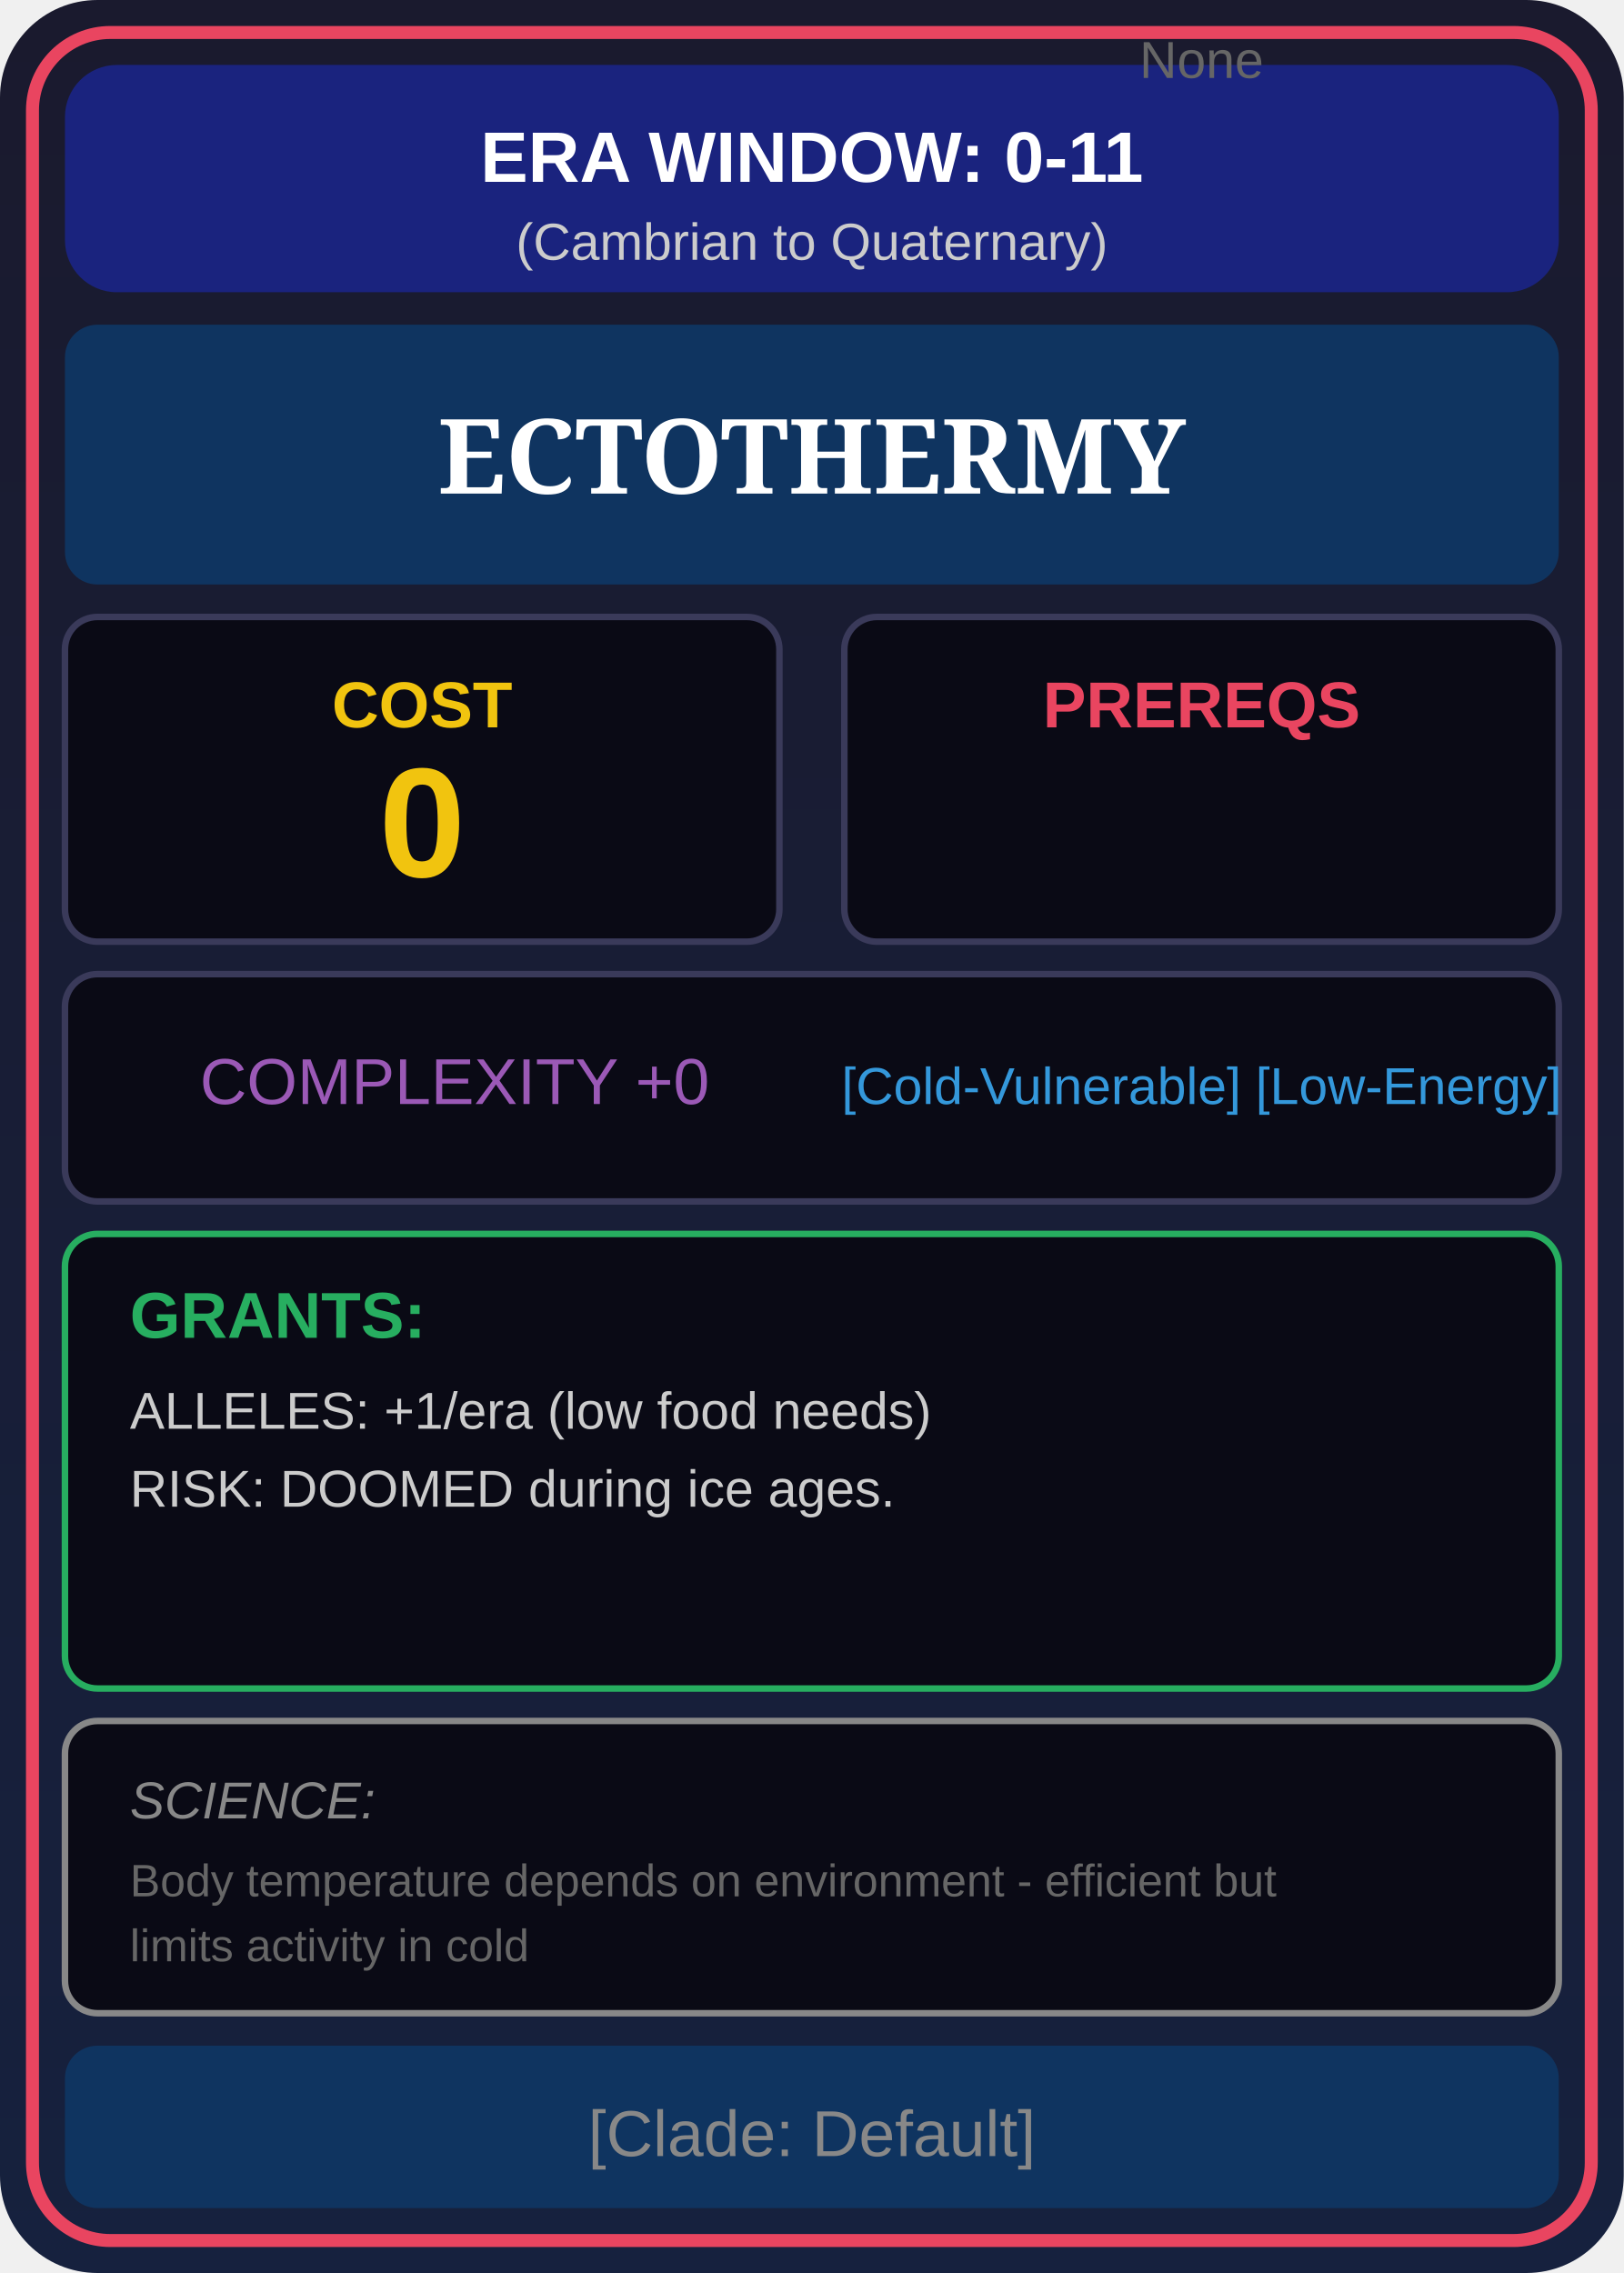
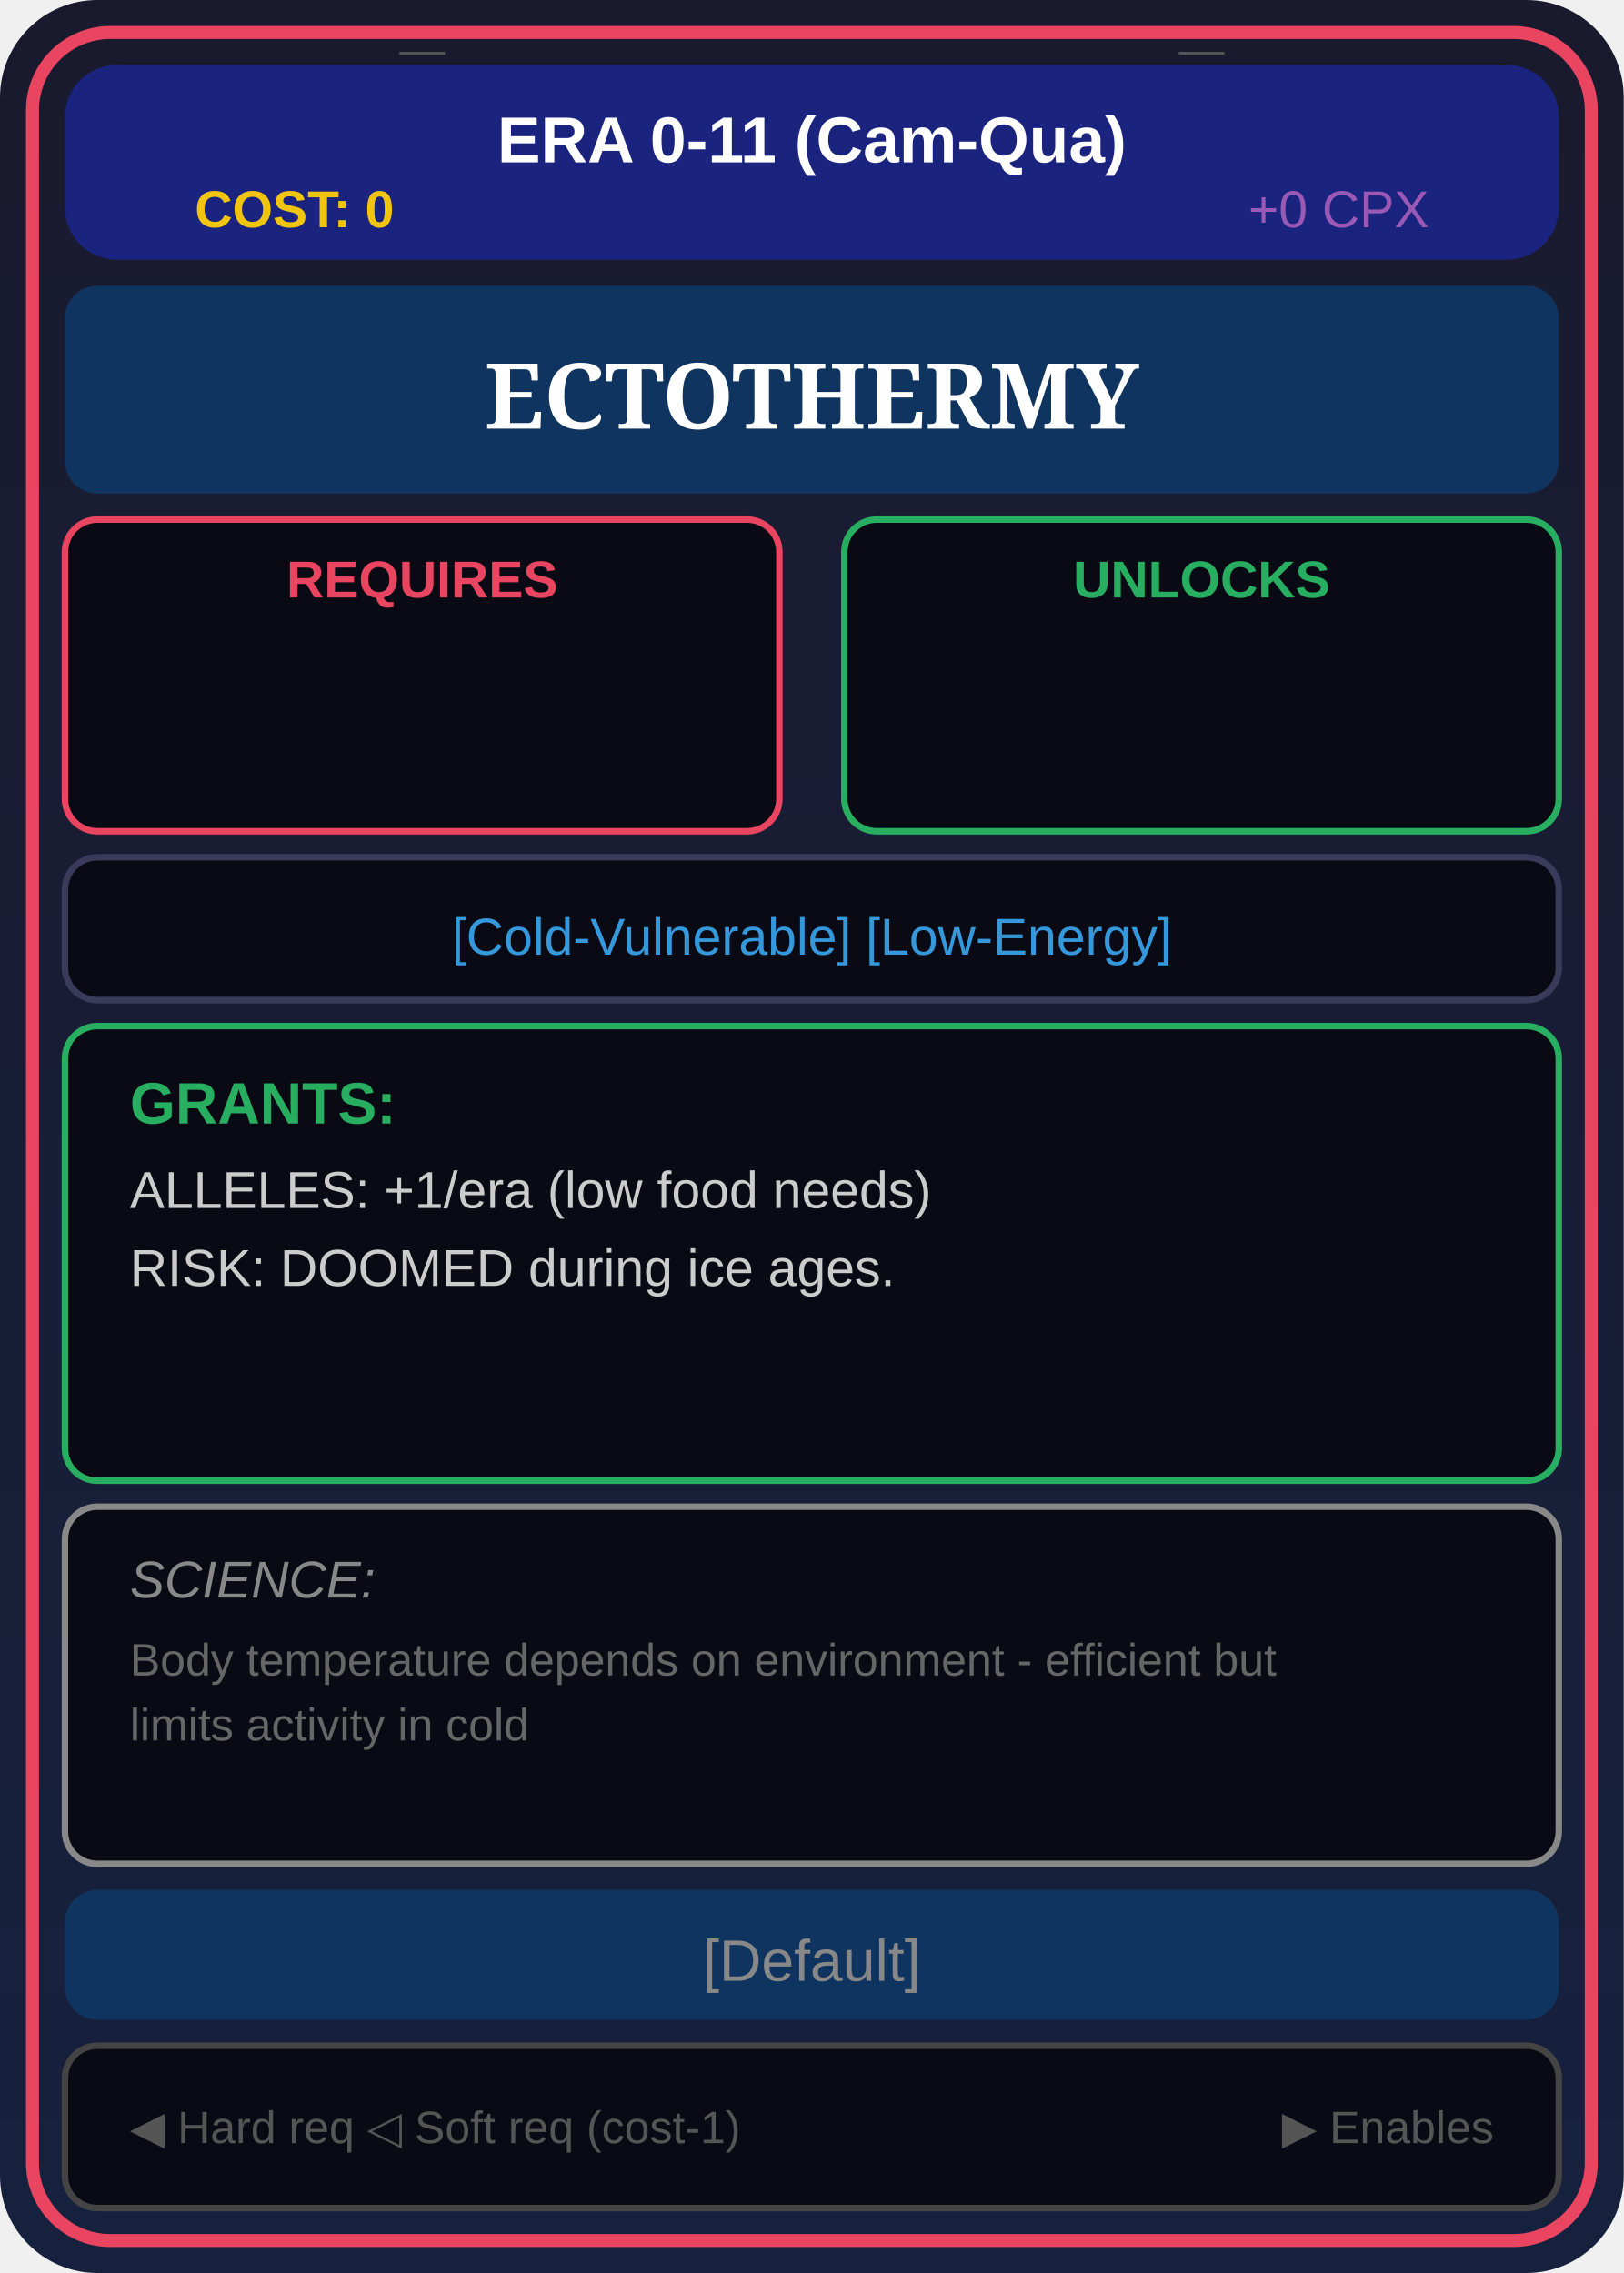
<svg xmlns="http://www.w3.org/2000/svg" viewBox="0 0 250 350" width="250" height="350">
  <defs>
    <linearGradient id="cardBg" x1="0%" y1="0%" x2="0%" y2="100%">
      <stop offset="0%" style="stop-color:#1a1a2e" />
      <stop offset="100%" style="stop-color:#16213e" />
    </linearGradient>
    <linearGradient id="eraGrad" x1="0%" y1="0%" x2="100%" y2="0%">
      <stop offset="0%" style="stop-color:#1a237e" />
      <stop offset="100%" style="stop-color:#1a237e" />
    </linearGradient>
  </defs>
  <rect width="250" height="350" fill="url(#cardBg)" rx="15" />
  <rect x="5" y="5" width="240" height="340" fill="none" stroke="#e94560" stroke-width="2" rx="12" />
-   <rect x="10" y="10" width="230" height="35" fill="url(#eraGrad)" rx="8" />
-   <text x="125" y="28" font-family="Arial" font-size="11" fill="#fff" text-anchor="middle" font-weight="bold">ERA WINDOW: 0-11</text>
-   <text x="125" y="40" font-family="Arial" font-size="8" fill="#ccc" text-anchor="middle">(Cambrian to Quaternary)</text>
-   <rect x="10" y="50" width="230" height="40" fill="#0f3460" rx="5" />
-   <text x="125" y="76" font-family="Georgia" font-size="16" fill="#fff" text-anchor="middle" font-weight="bold">ECTOTHERMY</text>
-   <rect x="10" y="95" width="110" height="50" fill="#0a0a15" stroke="#3a3a5a" rx="5" />
-   <text x="65" y="112" font-family="Arial" font-size="10" fill="#f1c40f" text-anchor="middle" font-weight="bold">COST</text>
-   <text x="65" y="135" font-family="Arial" font-size="24" fill="#f1c40f" text-anchor="middle" font-weight="bold">0</text>
-   <rect x="130" y="95" width="110" height="50" fill="#0a0a15" stroke="#3a3a5a" rx="5" />
-   <text x="185" y="112" font-family="Arial" font-size="10" fill="#e94560" text-anchor="middle" font-weight="bold">PREREQS</text>
-   <text font-family="Arial" font-size="8" text-anchor="middle">
-     <tspan x="185" dy="12" fill="#666">None</tspan>
+   <rect x="10" y="10" width="230" height="30" fill="url(#eraGrad)" rx="8" />
+   <text x="125" y="25" font-family="Arial" font-size="10" fill="#fff" text-anchor="middle" font-weight="bold">ERA 0-11 (Cam-Qua)</text>
+   <text x="30" y="35" font-family="Arial" font-size="8" fill="#f1c40f" font-weight="bold">COST: 0</text>
+   <text x="220" y="35" font-family="Arial" font-size="8" fill="#9b59b6" text-anchor="end">+0 CPX</text>
+   <rect x="10" y="44" width="230" height="32" fill="#0f3460" rx="5" />
+   <text x="125" y="66" font-family="Georgia" font-size="14" fill="#fff" text-anchor="middle" font-weight="bold">ECTOTHERMY</text>
+   <rect x="10" y="80" width="110" height="48" fill="#0a0a15" stroke="#e94560" rx="5" />
+   <text x="65" y="92" font-family="Arial" font-size="8" fill="#e94560" text-anchor="middle" font-weight="bold">REQUIRES</text>
+   <text font-family="Arial" font-size="7" text-anchor="middle">
+     <tspan x="65" dy="10" fill="#555">—</tspan>
  </text>
-   <rect x="10" y="150" width="230" height="35" fill="#0a0a15" stroke="#3a3a5a" rx="5" />
-   <text x="70" y="170" font-family="Arial" font-size="10" fill="#9b59b6" text-anchor="middle">COMPLEXITY +0</text>
-   <text x="185" y="170" font-family="Arial" font-size="8" fill="#3498db" text-anchor="middle">[Cold-Vulnerable] [Low-Energy]</text>
-   <rect x="10" y="190" width="230" height="70" fill="#0a0a15" stroke="#27ae60" rx="5" />
-   <text x="20" y="206" font-family="Arial" font-size="10" fill="#27ae60" font-weight="bold">GRANTS:</text>
-   <text x="20" y="220" font-family="Arial" font-size="8" fill="#ccc">ALLELES: +1/era (low food needs)</text>
-   <text x="20" y="232" font-family="Arial" font-size="8" fill="#ccc">RISK: DOOMED during ice ages.</text>
-   <text x="20" y="244" font-family="Arial" font-size="8" fill="#ccc" />
-   <rect x="10" y="265" width="230" height="45" fill="#0a0a15" stroke="#888" rx="5" />
-   <text x="20" y="280" font-family="Arial" font-size="8" fill="#888" font-style="italic">SCIENCE:</text>
-   <text x="20" y="292" font-family="Arial" font-size="7" fill="#666">Body temperature depends on environment - efficient but</text>
-   <text x="20" y="302" font-family="Arial" font-size="7" fill="#666"> limits activity in cold</text>
-   <rect x="10" y="315" width="230" height="25" fill="#0f3460" rx="5" />
-   <text x="125" y="332" font-family="Arial" font-size="10" fill="#888" text-anchor="middle">[Clade: Default]</text>
+   <rect x="130" y="80" width="110" height="48" fill="#0a0a15" stroke="#27ae60" rx="5" />
+   <text x="185" y="92" font-family="Arial" font-size="8" fill="#27ae60" text-anchor="middle" font-weight="bold">UNLOCKS</text>
+   <text font-family="Arial" font-size="7" text-anchor="middle">
+     <tspan x="185" dy="10" fill="#555">—</tspan>
+   </text>
+   <rect x="10" y="132" width="230" height="22" fill="#0a0a15" stroke="#3a3a5a" rx="5" />
+   <text x="125" y="147" font-family="Arial" font-size="8" fill="#3498db" text-anchor="middle">[Cold-Vulnerable] [Low-Energy]</text>
+   <rect x="10" y="158" width="230" height="70" fill="#0a0a15" stroke="#27ae60" rx="5" />
+   <text x="20" y="173" font-family="Arial" font-size="9" fill="#27ae60" font-weight="bold">GRANTS:</text>
+   <text x="20" y="186" font-family="Arial" font-size="8" fill="#ccc">ALLELES: +1/era (low food needs)</text>
+   <text x="20" y="198" font-family="Arial" font-size="8" fill="#ccc">RISK: DOOMED during ice ages.</text>
+   <text x="20" y="210" font-family="Arial" font-size="8" fill="#ccc" />
+   <rect x="10" y="232" width="230" height="55" fill="#0a0a15" stroke="#888" rx="5" />
+   <text x="20" y="246" font-family="Arial" font-size="8" fill="#888" font-style="italic">SCIENCE:</text>
+   <text x="20" y="258" font-family="Arial" font-size="7" fill="#666">Body temperature depends on environment - efficient but</text>
+   <text x="20" y="268" font-family="Arial" font-size="7" fill="#666"> limits activity in cold</text>
+   <rect x="10" y="291" width="230" height="20" fill="#0f3460" rx="5" />
+   <text x="125" y="305" font-family="Arial" font-size="9" fill="#888" text-anchor="middle">[Default]</text>
+   <rect x="10" y="315" width="230" height="25" fill="#0a0a15" stroke="#444" rx="5" />
+   <text x="20" y="330" font-family="Arial" font-size="7" fill="#555">◀ Hard req  ◁ Soft req (cost-1)</text>
+   <text x="230" y="330" font-family="Arial" font-size="7" fill="#555" text-anchor="end">▶ Enables</text>
</svg>
